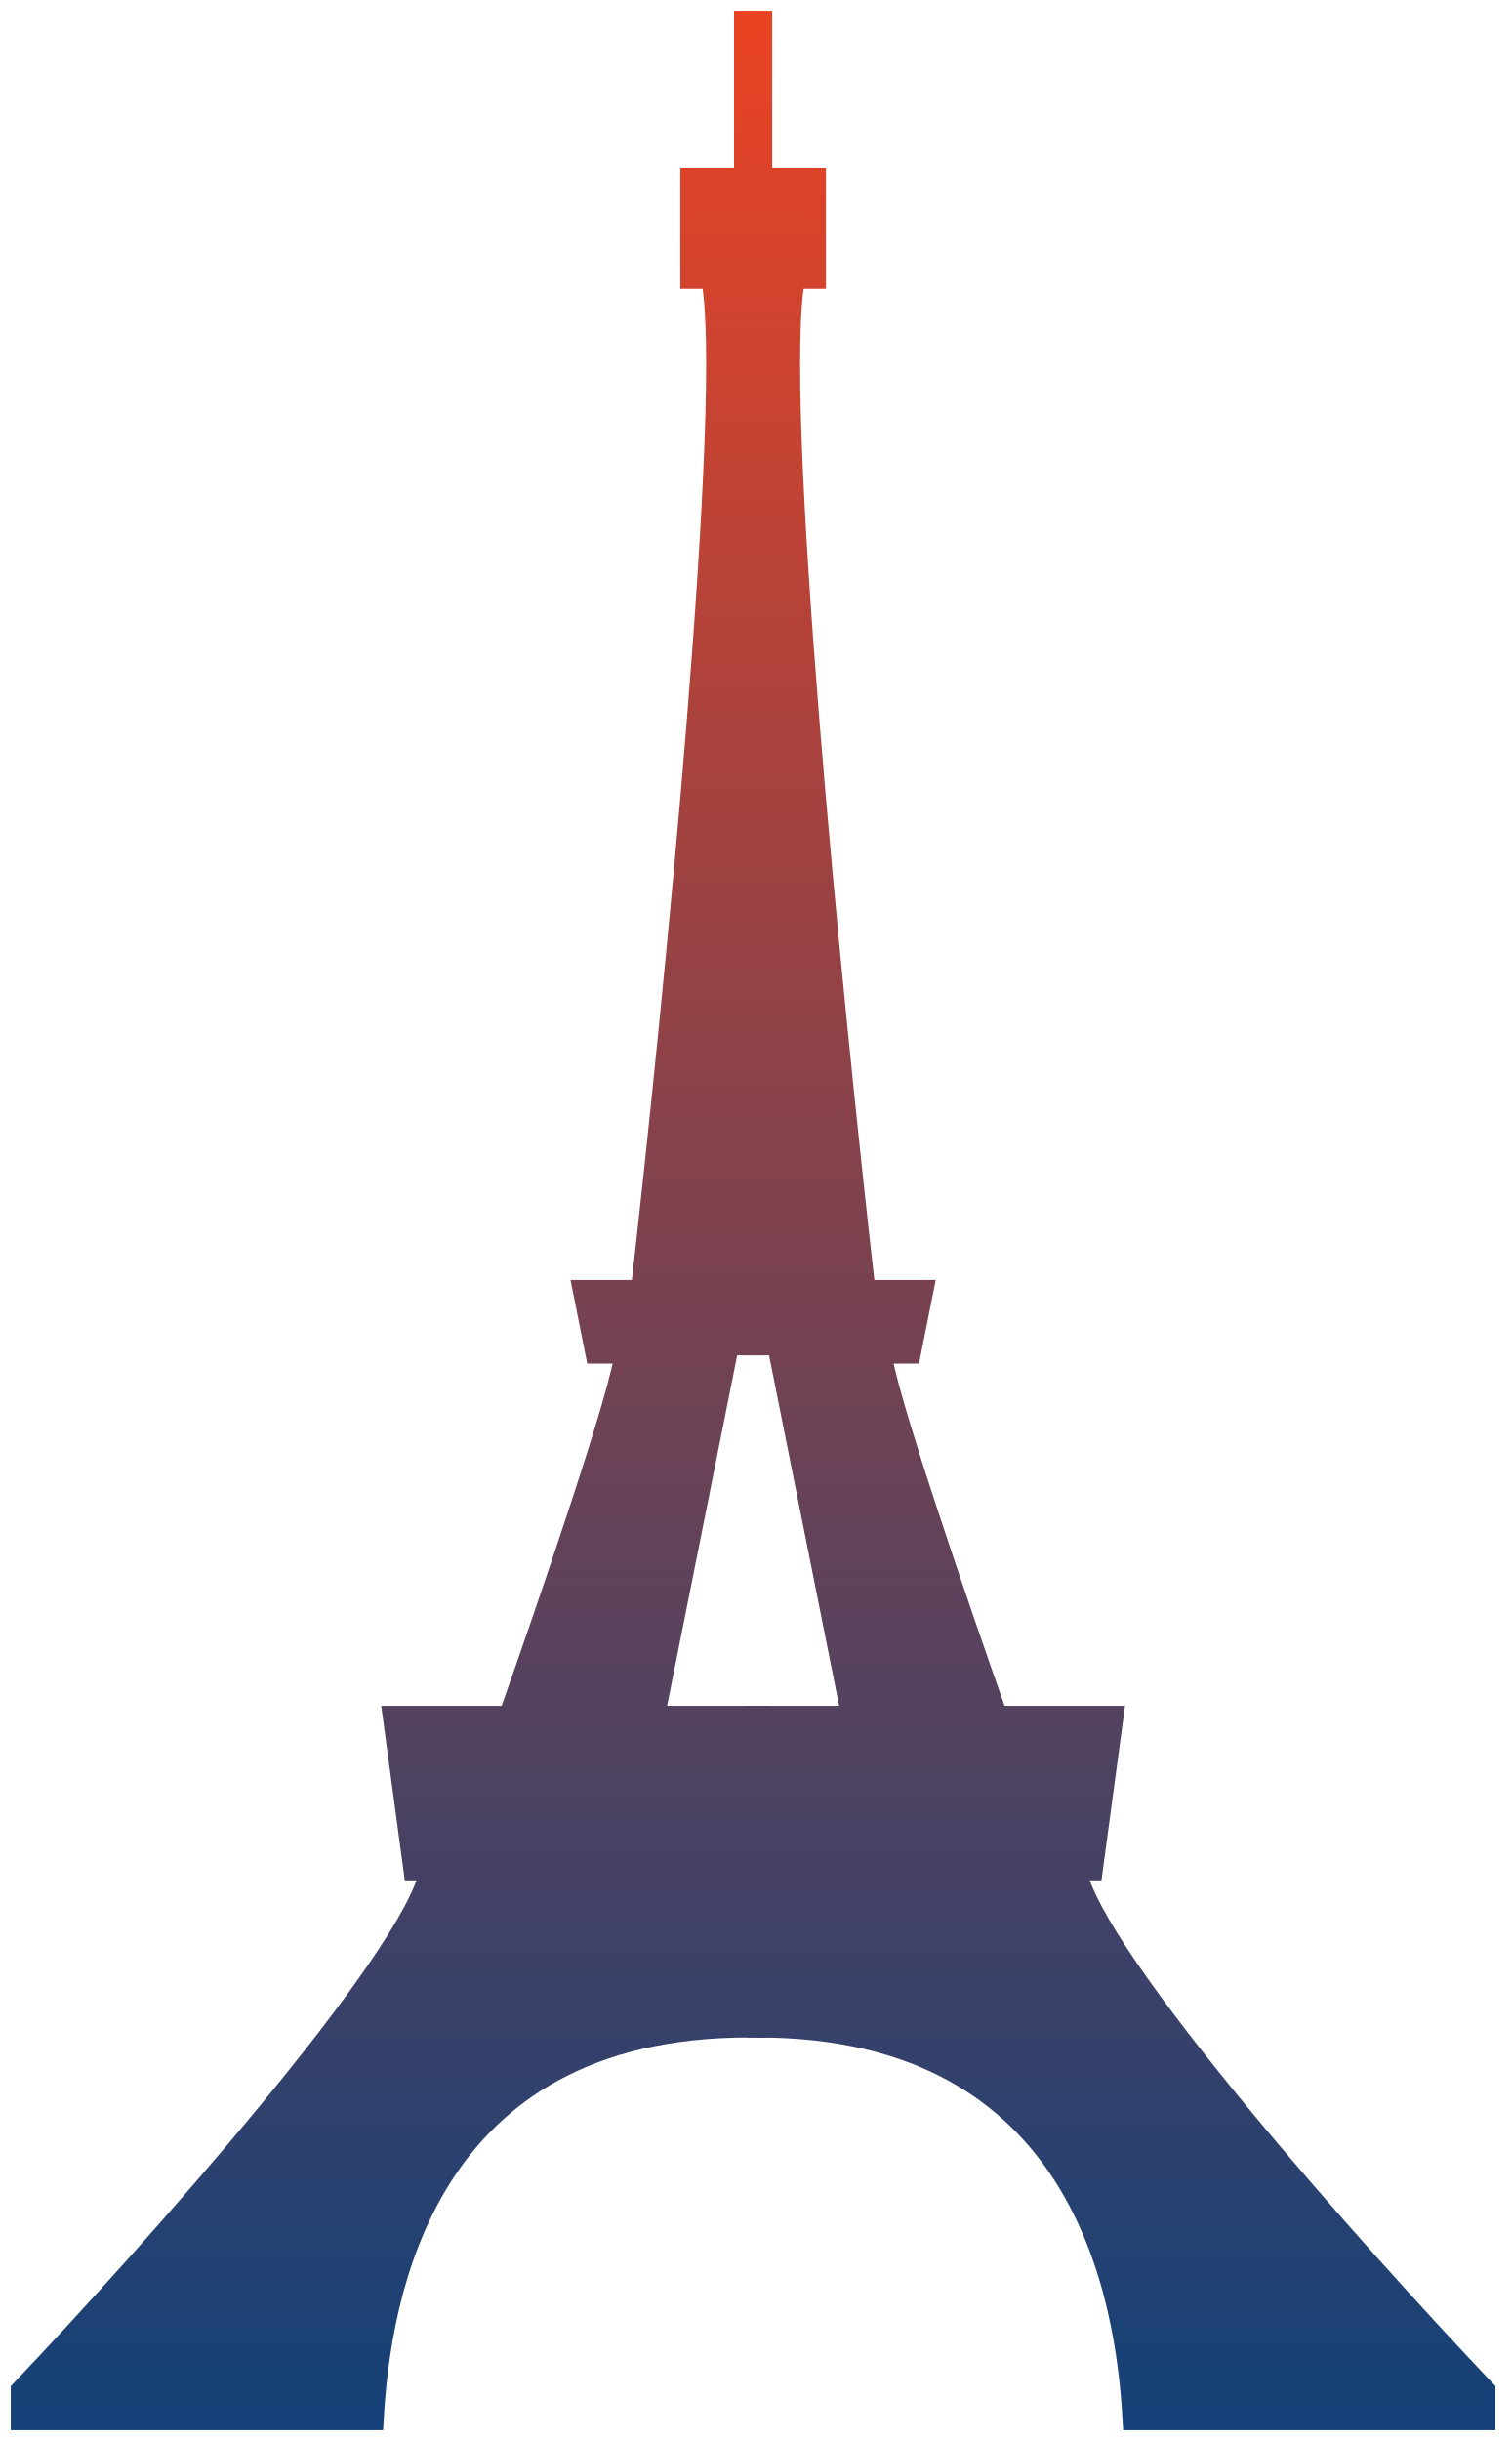
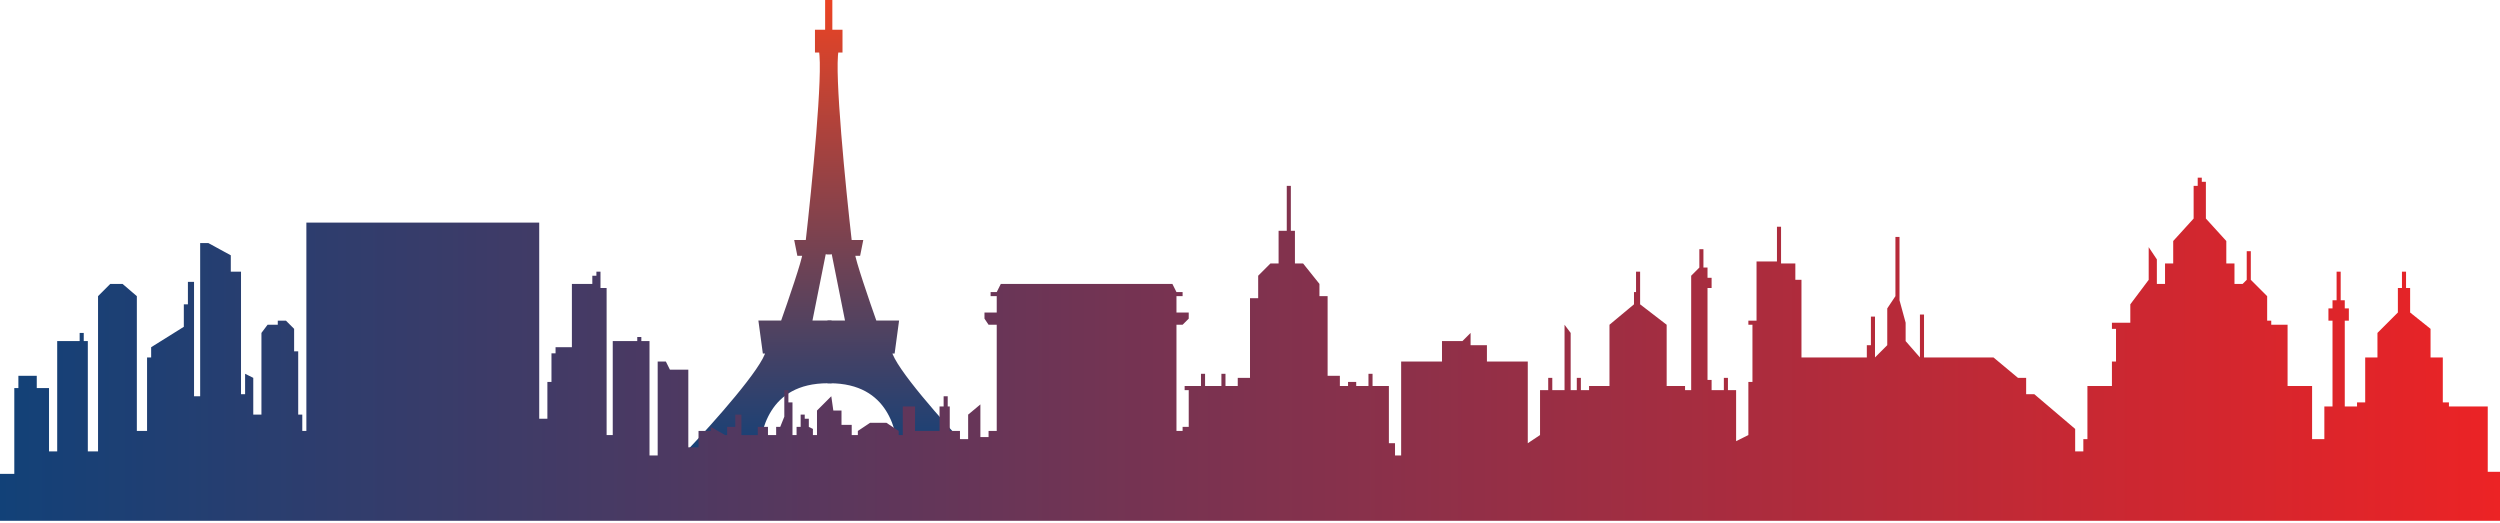
- <svg xmlns="http://www.w3.org/2000/svg" width="70" height="113" viewBox="0 0 70 113" fill="none">
-   <path d="M17.267 112H1V110.66C6.997 104.345 19.181 90.68 19.947 86.547H19.181L18.224 79.466H23.583C25.369 74.426 28.941 64.002 28.941 62.624H27.602L27.028 59.753H29.707C31.238 46.357 34.032 18.224 32.96 12.866H32.003V8.272H34.491V1H34.874V62.241H33.726L30.281 79.466H35.066V93.819H34.683C19.564 93.819 17.586 106.322 17.267 112Z" fill="url(#paint0_linear_486_93)" />
-   <path d="M23.583 79.466H18.224L19.181 86.547H19.947C19.181 90.68 6.997 104.345 1 110.66V112H17.267C17.586 106.322 19.564 93.819 34.683 93.819H35.066V79.466H30.281M23.583 79.466C25.369 74.426 28.941 64.002 28.941 62.624H27.602L27.028 59.753H29.707C31.238 46.357 34.032 18.224 32.96 12.866H32.003V8.272H34.491V1H34.874V62.241H33.726L30.281 79.466M23.583 79.466H30.281" stroke="url(#paint1_linear_486_93)" />
-   <path d="M52.481 112H68.748V110.66C62.752 104.345 50.567 90.68 49.801 86.547H50.567L51.524 79.466H46.165C44.379 74.426 40.807 64.002 40.807 62.624H42.146L42.721 59.753H40.041C38.51 46.357 35.716 18.224 36.788 12.866H37.745V8.272H35.257V1H34.874V62.241H36.022L39.467 79.466H35.065V93.819C50.184 93.819 52.162 106.322 52.481 112Z" fill="url(#paint2_linear_486_93)" />
-   <path d="M46.165 79.466H51.524L50.567 86.547H49.801C50.567 90.68 62.752 104.345 68.748 110.66V112H52.481C52.162 106.322 50.184 93.819 35.065 93.819V79.466H39.467M46.165 79.466C44.379 74.426 40.807 64.002 40.807 62.624H42.146L42.721 59.753H40.041C38.51 46.357 35.716 18.224 36.788 12.866H37.745V8.272H35.257V1H34.874V62.241H36.022L39.467 79.466M46.165 79.466H39.467" stroke="url(#paint3_linear_486_93)" />
+ <svg xmlns="http://www.w3.org/2000/svg" width="612" height="128" viewBox="0 0 612 128" fill="none">
+   <path d="M185.267 111.5H169V110.16C174.997 103.845 187.181 90.18 187.947 86.047H187.181L186.224 78.966H191.583C193.369 73.926 196.941 63.502 196.941 62.124H195.602L195.028 59.253H197.707C199.238 45.857 202.032 17.724 200.96 12.366H200.003V7.772H202.491V0.5H202.874V61.741H201.726L198.281 78.966H203.065V93.319H202.683C187.564 93.319 185.586 105.822 185.267 111.5Z" fill="url(#paint0_linear_510_91)" />
+   <path d="M191.583 78.966H186.224L187.181 86.047H187.947C187.181 90.18 174.997 103.845 169 110.16V111.5H185.267C185.586 105.822 187.564 93.319 202.683 93.319H203.065V78.966H198.281M191.583 78.966C193.369 73.926 196.941 63.502 196.941 62.124H195.602L195.028 59.253H197.707C199.238 45.857 202.032 17.724 200.96 12.366H200.003V7.772H202.491V0.5H202.874V61.741H201.726L198.281 78.966M191.583 78.966H198.281" stroke="url(#paint1_linear_510_91)" />
+   <path d="M220.481 111.5H236.748V110.16C230.751 103.845 218.567 90.18 217.802 86.047H218.567L219.524 78.966H214.165C212.379 73.926 208.807 63.502 208.807 62.124H210.146L210.72 59.253H208.041C206.51 45.857 203.716 17.724 204.788 12.366H205.745V7.772H203.257V0.5H202.874V61.741H204.022L207.467 78.966H203.065V93.319C218.184 93.319 220.162 105.822 220.481 111.5Z" fill="url(#paint2_linear_510_91)" />
+   <path d="M214.165 78.966H219.524L218.567 86.047H217.802C218.567 90.18 230.751 103.845 236.748 110.16V111.5H220.481C220.162 105.822 218.184 93.319 203.065 93.319V78.966H207.467M214.165 78.966C212.379 73.926 208.807 63.502 208.807 62.124H210.146L210.72 59.253H208.041C206.51 45.857 203.716 17.724 204.788 12.366H205.745V7.772H203.257V0.5H202.874V61.741H204.022L207.467 78.966M214.165 78.966H207.467" stroke="url(#paint3_linear_510_91)" />
+   <path d="M3.5 116H0V127.5H612V115.5H609V99.5H599.5V98.5H598V87.5H595V80.5L590 76.5V70.5H589V66.5H588V70.5H587V76.5L582 81.5V87.5H579V98.5H577V99.5H574V78.5H575V75.5H574V73.5H573V66.5H572V73.5H571V75.5H570V78.5H571V99.5H569V107.5H566V94.5H560V79.5H559H556V78.5H555V72.5L551 68.5V61.5H550V68.5L549 69.5H547V64.5H545V59L540 53.5V44.5H539V43.5H538V45.5H537V53.5L532 59V64.5H530V69.5H528V63.5L526 60.5V68.5L521.5 74.5V79H517V80.5H518V88.5H517V94.5H511V107.5H510V110.5H508V105L498 96.5H496V92.5H494L488 87.5H471V77H470V87.5L466.5 83.5V79L465 73.5V58H464V72.5L462 75.5V84.5L459 87.5V77.5H458V84.5H457V87.5H441V68.5H439.5V64.5H436V55.5H435V64H431.5H430V78.5H428V79.5H429V93.5H428V106.5L425 108V95.5H423V92.5H422V95.5H419V93H418V70.5H419V68H418V65.5H417V61H416V65.5L414 67.5V95.5H412.5V94.5H408V79.5L401.5 74.5V71.5V66.5H400.5V71.5H400V74.5L394 79.5V94.5H389V95.5H387V92.5H386V95.5H384.5V81.5L383 79.5V95.5H380V92.5H379V95.5H377V106.5L374 108.5V88.5H364V84.5H360V81.5L358 83.5H353V88.5H343V111.5H341.5V108.5H340V94.5H336V91.5H335V94.5H332V93.5H330V94.5H328V92H325V72.5H323V69.5L319 64.5H317V56.5H316V45.5H315V56.5H313V64.5H311L308 67.5V73H306V92.5H303V94.5H300V91.5H299V94.5H295V91.5H294V94.5H290V95.5H291V104.5H289.5V105.5H288V79.5H289.5L291 78V76.5H288V72.5H289.5V71.5H288L287 69.5H245L244 71.5H242.5V72.5H244V76.5H241V78L242 79.5H244V105.5H242V107H240V99L237 101.5V107.5H235V105.5H232.5V99.5H232V97H231V99.5H230V105.5H224V99.5H221V106.5H220V105.5L217 103.5H213L210 105.5V106.5H208.5V104H206V100.5H204L203.5 97L200 100.5V106.5H199V105L198 104.5V102.5H197V101.5H196V104.5H195V106.5H194V98.5H193V95.5H192V102L191 104.5H190V106.5H188V104.5H186.5H185.5V106.5H181.5V101.5H180V104.5H178V106.5H177.5L174 104.5V105.5H171V109.5H168.5V102.5V90.5H164L163 88.5H161V111.5H159V83.5H157V82.5H156V83.5H150V106.5H149.5H148.5V70.5H147V66.5H146V67.5H145V69.5H140V85H136V86.5H135V93.5H134V102.5H132V54.5H75V105.5H74V101.5H73V86H72V80.5L70 78.5H68V79.5H65.5L64 81.5V101.5H62V92.5L60 91.5V96.5H59V66.5H56.5V62.5L51 59.5H49V97H47.5V69H46V74.5H45V80L37 85V87.5H36V105.5H33.5V72.5L30 69.5H27L24 72.5V110.5H21.5V83.5H20.5V81.5H19.5V83.5H14V110.5H12V106V95H9V92H4.5V95H3.5V116Z" fill="url(#paint4_linear_510_91)" />
  <defs>
-     <linearGradient id="paint0_linear_486_93" x1="18.033" y1="1" x2="18.033" y2="112" gradientUnits="userSpaceOnUse">
+     <linearGradient id="paint0_linear_510_91" x1="186.033" y1="0.5" x2="186.033" y2="111.5" gradientUnits="userSpaceOnUse">
      <stop stop-color="#EA4324" />
      <stop offset="1" stop-color="#144178" />
    </linearGradient>
-     <linearGradient id="paint1_linear_486_93" x1="18.033" y1="1" x2="18.033" y2="112" gradientUnits="userSpaceOnUse">
+     <linearGradient id="paint1_linear_510_91" x1="186.033" y1="0.5" x2="186.033" y2="111.5" gradientUnits="userSpaceOnUse">
      <stop stop-color="#EA4324" />
      <stop offset="1" stop-color="#144178" />
    </linearGradient>
-     <linearGradient id="paint2_linear_486_93" x1="51.811" y1="1" x2="51.811" y2="112" gradientUnits="userSpaceOnUse">
+     <linearGradient id="paint2_linear_510_91" x1="219.811" y1="0.5" x2="219.811" y2="111.5" gradientUnits="userSpaceOnUse">
      <stop stop-color="#EA4324" />
      <stop offset="1" stop-color="#144178" />
    </linearGradient>
-     <linearGradient id="paint3_linear_486_93" x1="51.811" y1="1" x2="51.811" y2="112" gradientUnits="userSpaceOnUse">
+     <linearGradient id="paint3_linear_510_91" x1="219.811" y1="0.5" x2="219.811" y2="111.5" gradientUnits="userSpaceOnUse">
      <stop stop-color="#EA4324" />
      <stop offset="1" stop-color="#144178" />
    </linearGradient>
+     <linearGradient id="paint4_linear_510_91" x1="0" y1="85.5" x2="612" y2="85.5" gradientUnits="userSpaceOnUse">
+       <stop stop-color="#124178" />
+       <stop offset="1" stop-color="#EC2325" />
+     </linearGradient>
  </defs>
</svg>
